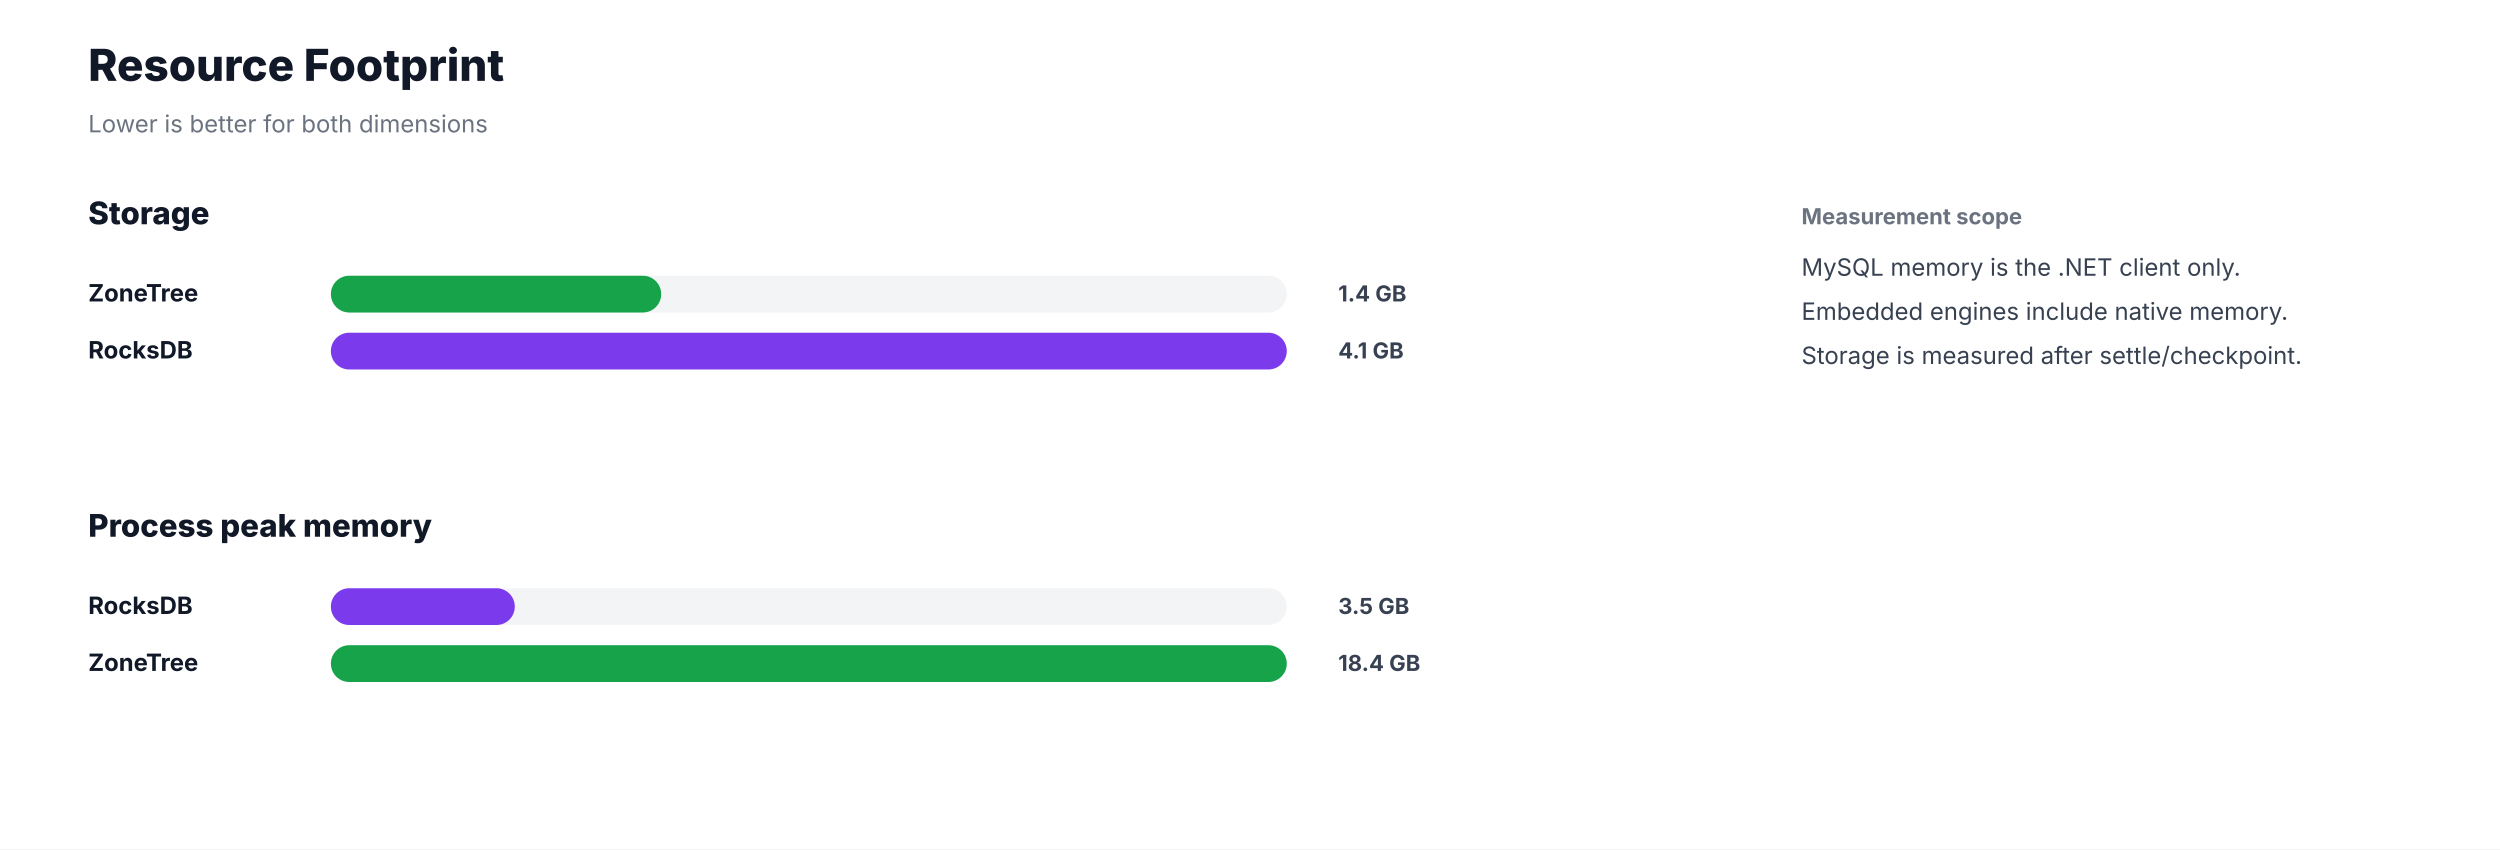
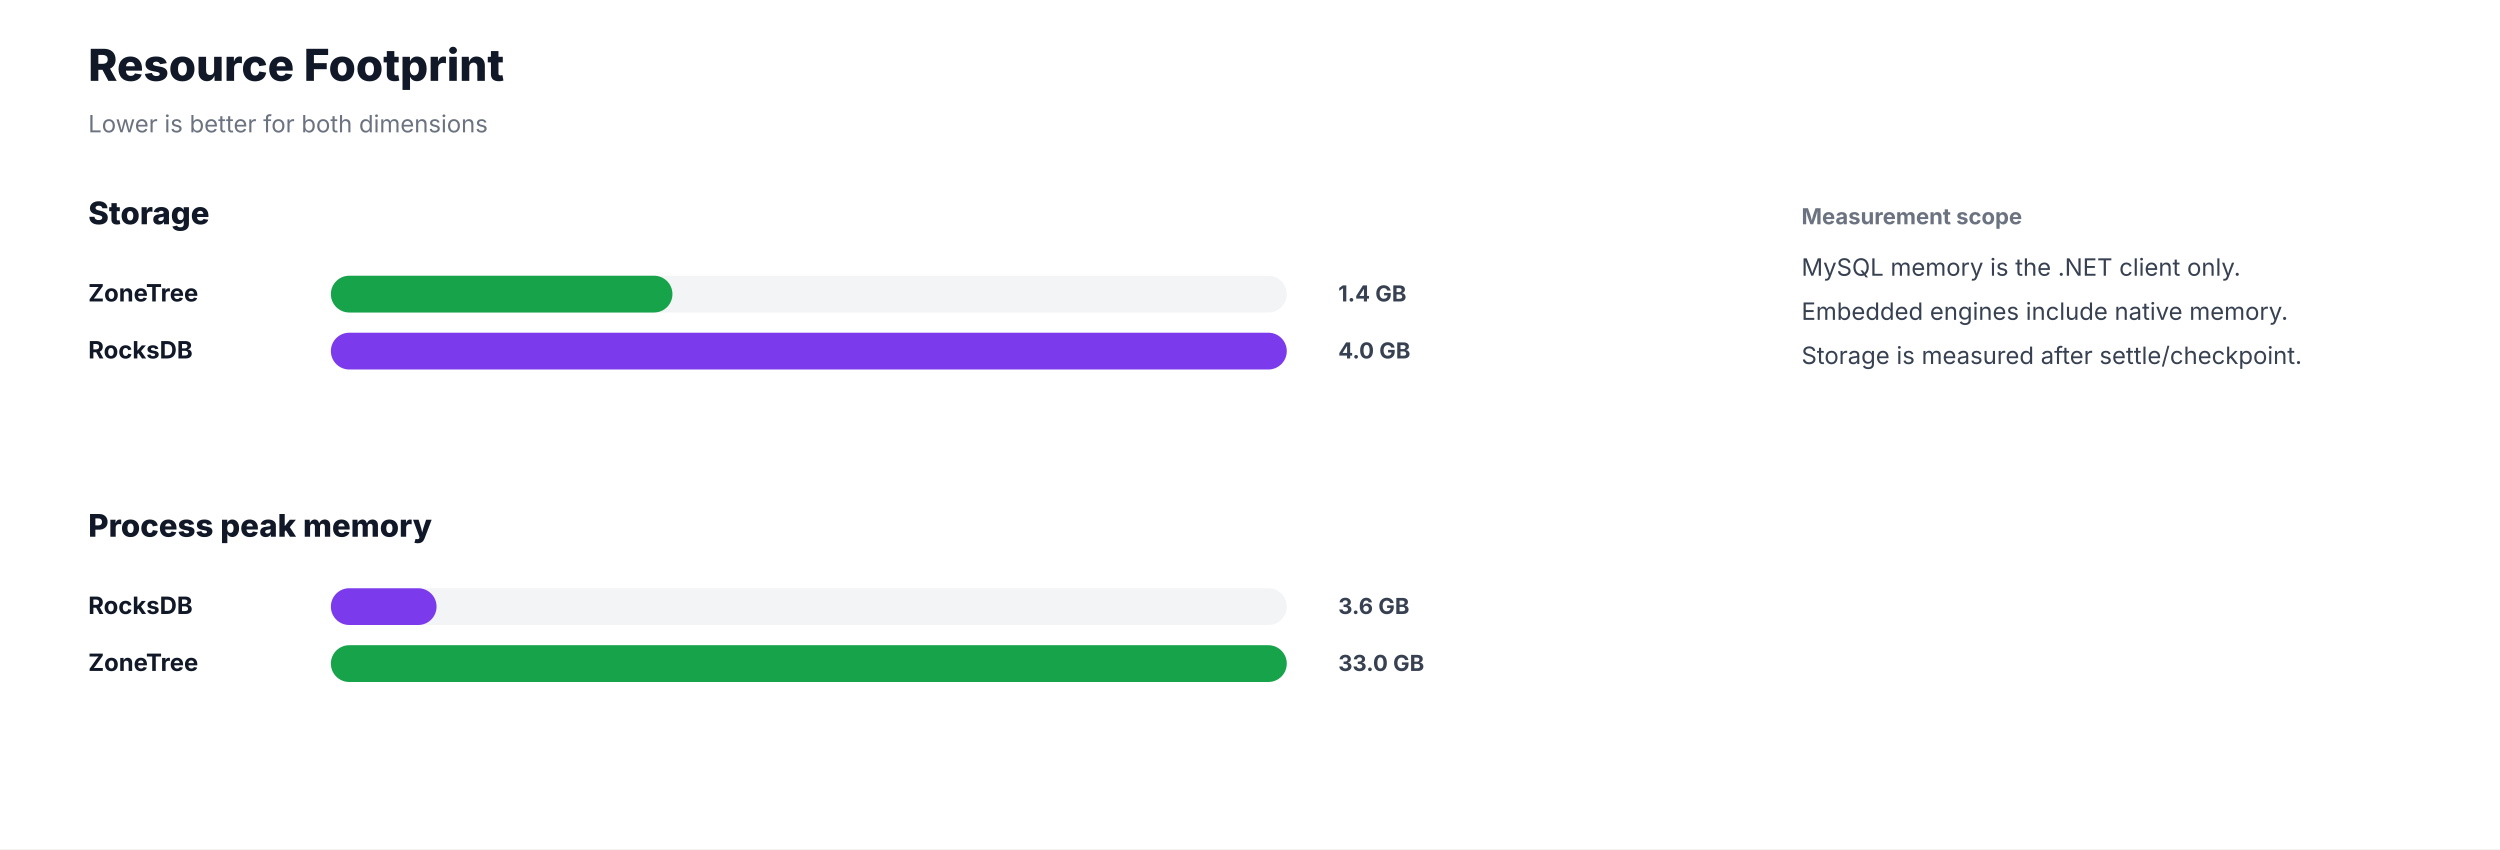
<svg xmlns="http://www.w3.org/2000/svg" width="1360" height="462" viewBox="0 0 1360 462" role="img" aria-label="Resource Footprint">
  <style>
    text { font-family: Inter, Segoe UI, Arial, sans-serif; }
  </style>
  <rect width="100%" height="100%" fill="#ffffff" />
  <text x="48" y="44" font-size="24" font-weight="800" fill="#111827">Resource Footprint</text>
  <text x="48" y="72" font-size="13" fill="#6b7280">Lower is better for both dimensions</text>
  <text x="48" y="122" font-size="17" fill="#111827" text-anchor="start" font-weight="800">Storage</text>
  <text x="48" y="164" font-size="13" fill="#111827" text-anchor="start" font-weight="700">ZoneTree</text>
  <rect x="180" y="150" width="520" height="20" rx="10" fill="#f3f4f6" />
-   <rect x="180" y="150" width="179.69" height="20" rx="10" fill="#16a34a" />
+   <rect x="180" y="150" width="185.81" height="20" rx="10" fill="#16a34a" />
  <text x="728" y="164" font-size="12" fill="#374151" text-anchor="start" font-weight="700">1.4 GB</text>
  <text x="48" y="195" font-size="13" fill="#111827" text-anchor="start" font-weight="700">RocksDB</text>
  <rect x="180" y="181" width="520" height="20" rx="10" fill="#f3f4f6" />
  <rect x="180" y="181" width="520" height="20" rx="10" fill="#7c3aed" />
-   <text x="728" y="195" font-size="12" fill="#374151" text-anchor="start" font-weight="700">4.1 GB</text>
+   <text x="728" y="195" font-size="12" fill="#374151" text-anchor="start" font-weight="700">4.0 GB</text>
  <text x="48" y="292" font-size="17" fill="#111827" text-anchor="start" font-weight="800">Process peak memory</text>
  <text x="48" y="334" font-size="13" fill="#111827" text-anchor="start" font-weight="700">RocksDB</text>
  <rect x="180" y="320" width="520" height="20" rx="10" fill="#f3f4f6" />
-   <rect x="180" y="320" width="100.05" height="20" rx="10" fill="#7c3aed" />
-   <text x="728" y="334" font-size="12" fill="#374151" text-anchor="start" font-weight="700">3.5 GB</text>
+   <rect x="180" y="320" width="57.49" height="20" rx="10" fill="#7c3aed" />
+   <text x="728" y="334" font-size="12" fill="#374151" text-anchor="start" font-weight="700">3.6 GB</text>
  <text x="48" y="365" font-size="13" fill="#111827" text-anchor="start" font-weight="700">ZoneTree</text>
  <rect x="180" y="351" width="520" height="20" rx="10" fill="#f3f4f6" />
  <rect x="180" y="351" width="520" height="20" rx="10" fill="#16a34a" />
-   <text x="728" y="365" font-size="12" fill="#374151" text-anchor="start" font-weight="700">18.4 GB</text>
+   <text x="728" y="365" font-size="12" fill="#374151" text-anchor="start" font-weight="700">33.0 GB</text>
  <text x="980" y="122" font-size="12" fill="#6b7280" text-anchor="start" font-weight="700">Measurement scope</text>
  <text x="980" y="150" font-size="13" fill="#374151" text-anchor="start" font-weight="400">MySQL memory is the .NET client only.</text>
  <text x="980" y="174" font-size="13" fill="#374151" text-anchor="start" font-weight="400">Embedded engines include native memory.</text>
  <text x="980" y="198" font-size="13" fill="#374151" text-anchor="start" font-weight="400">Storage is measured after settle/checkpoint.</text>
</svg>
